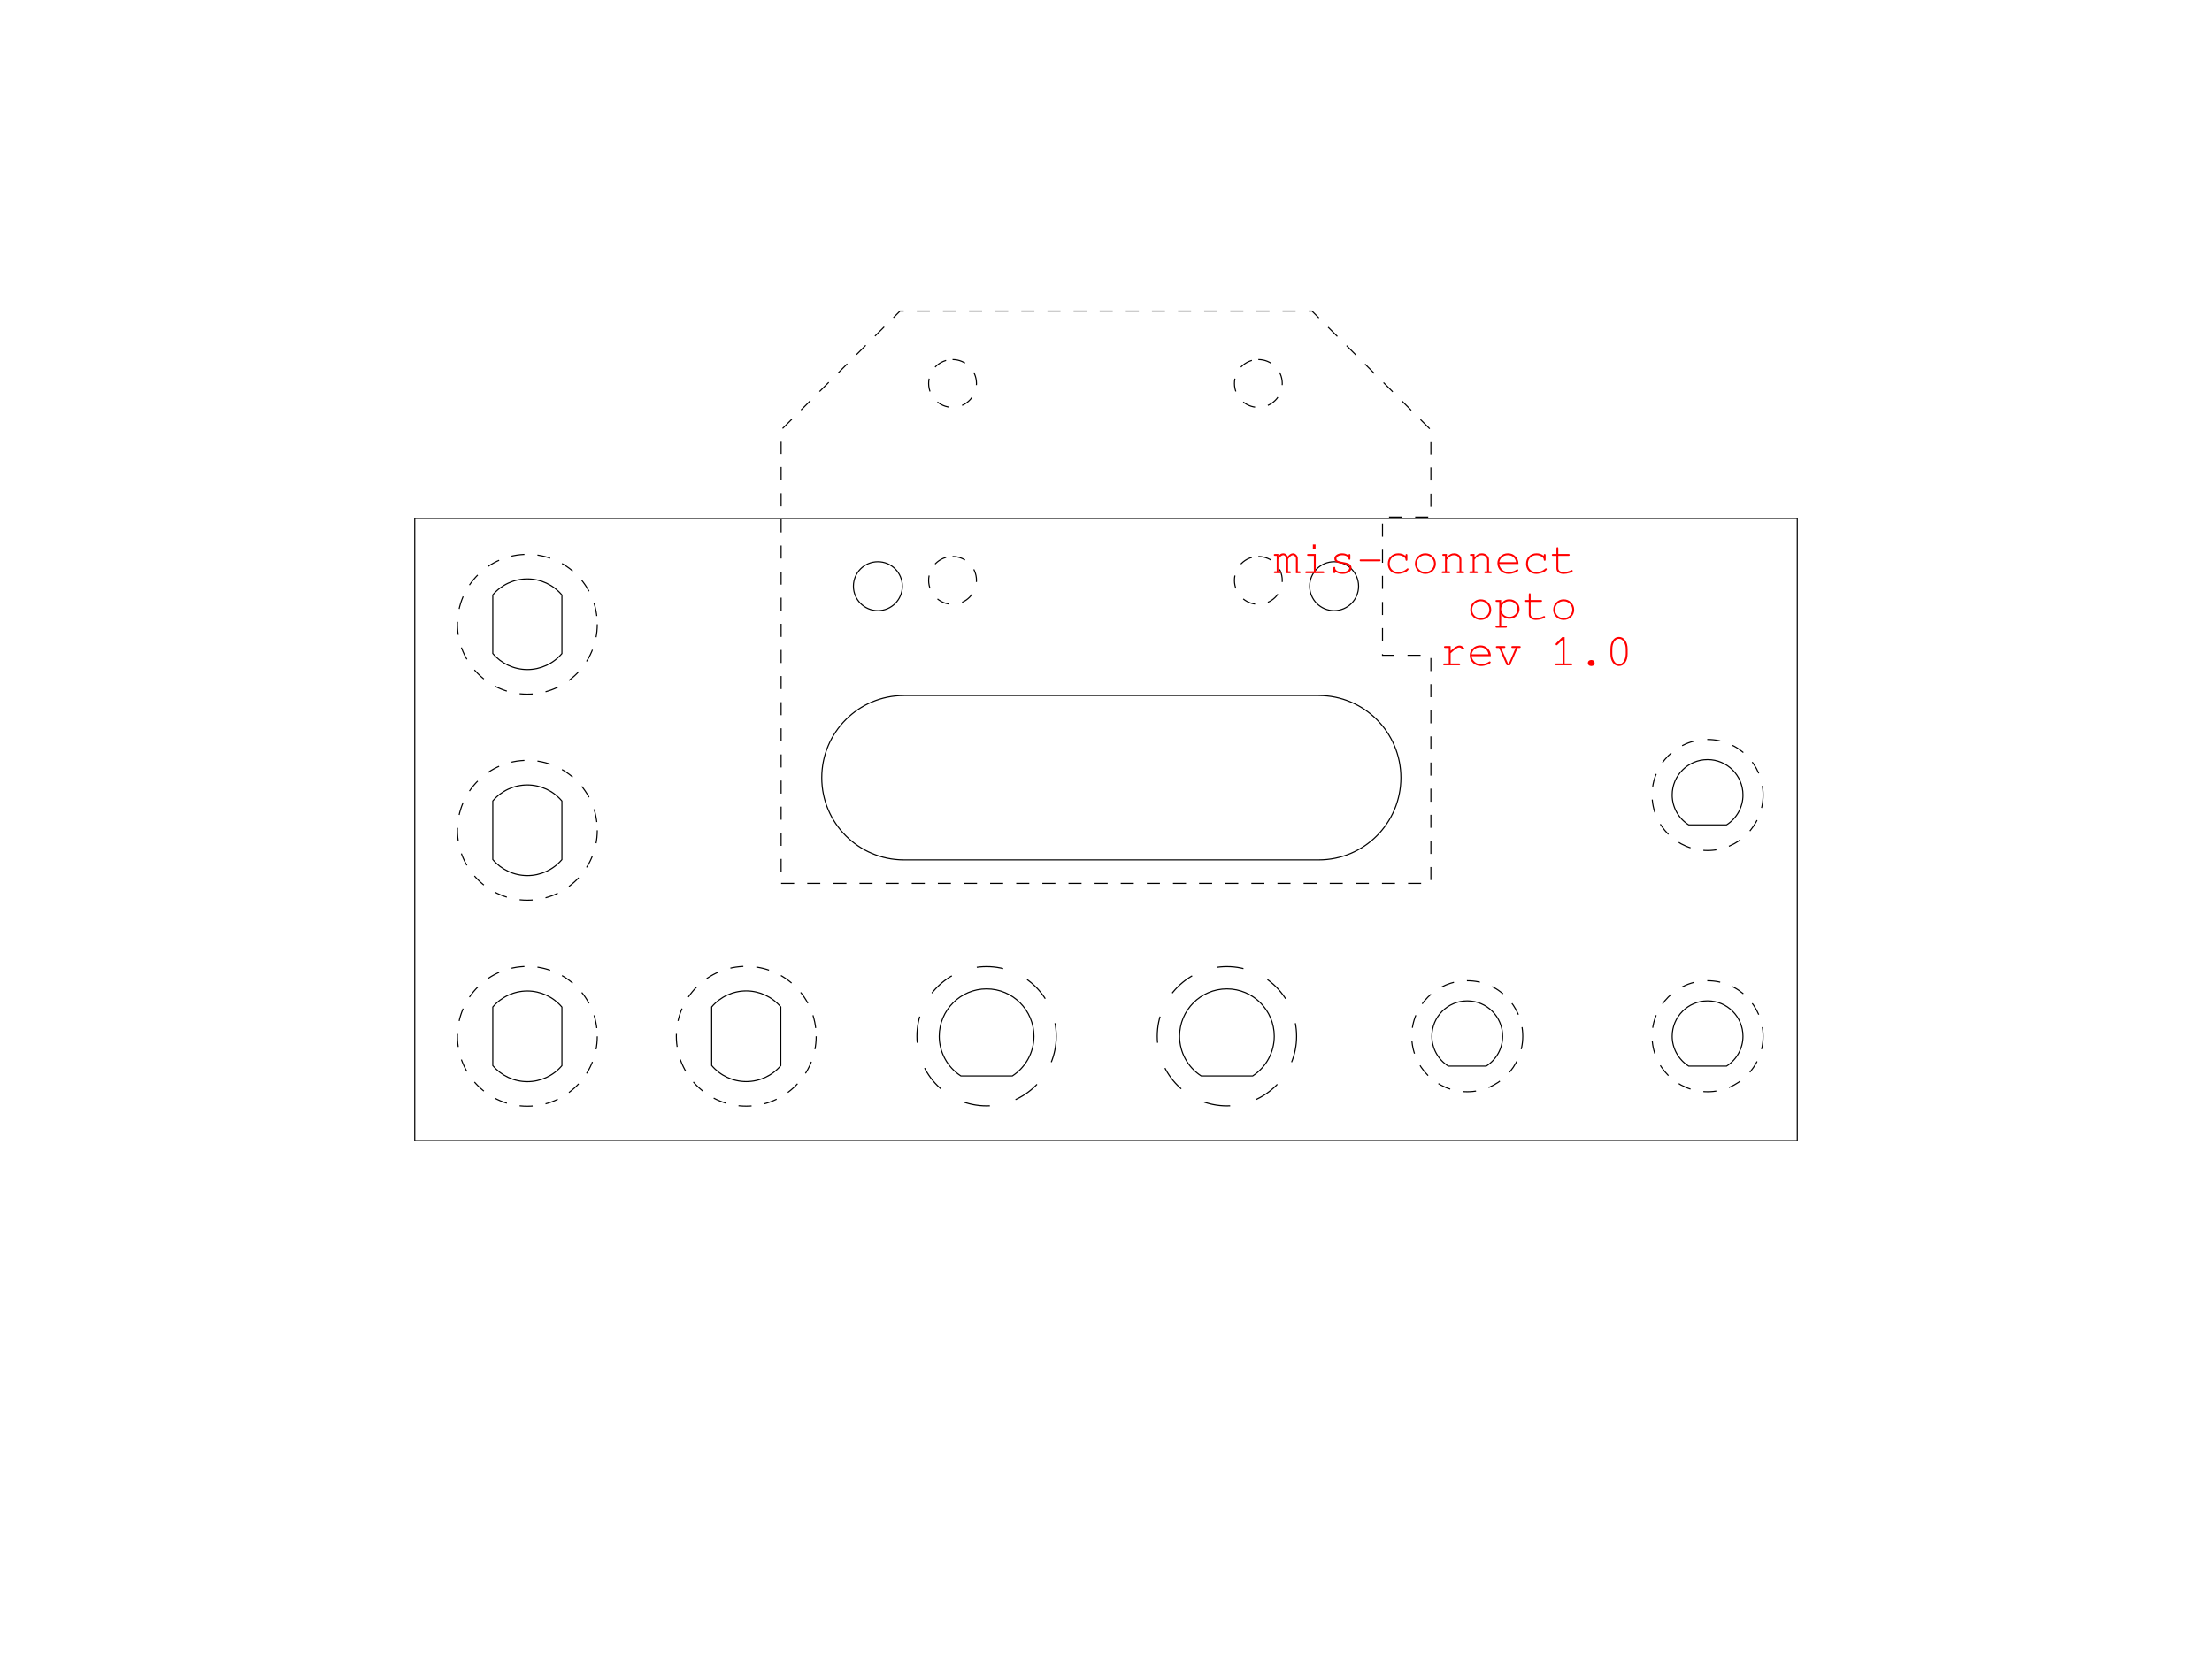
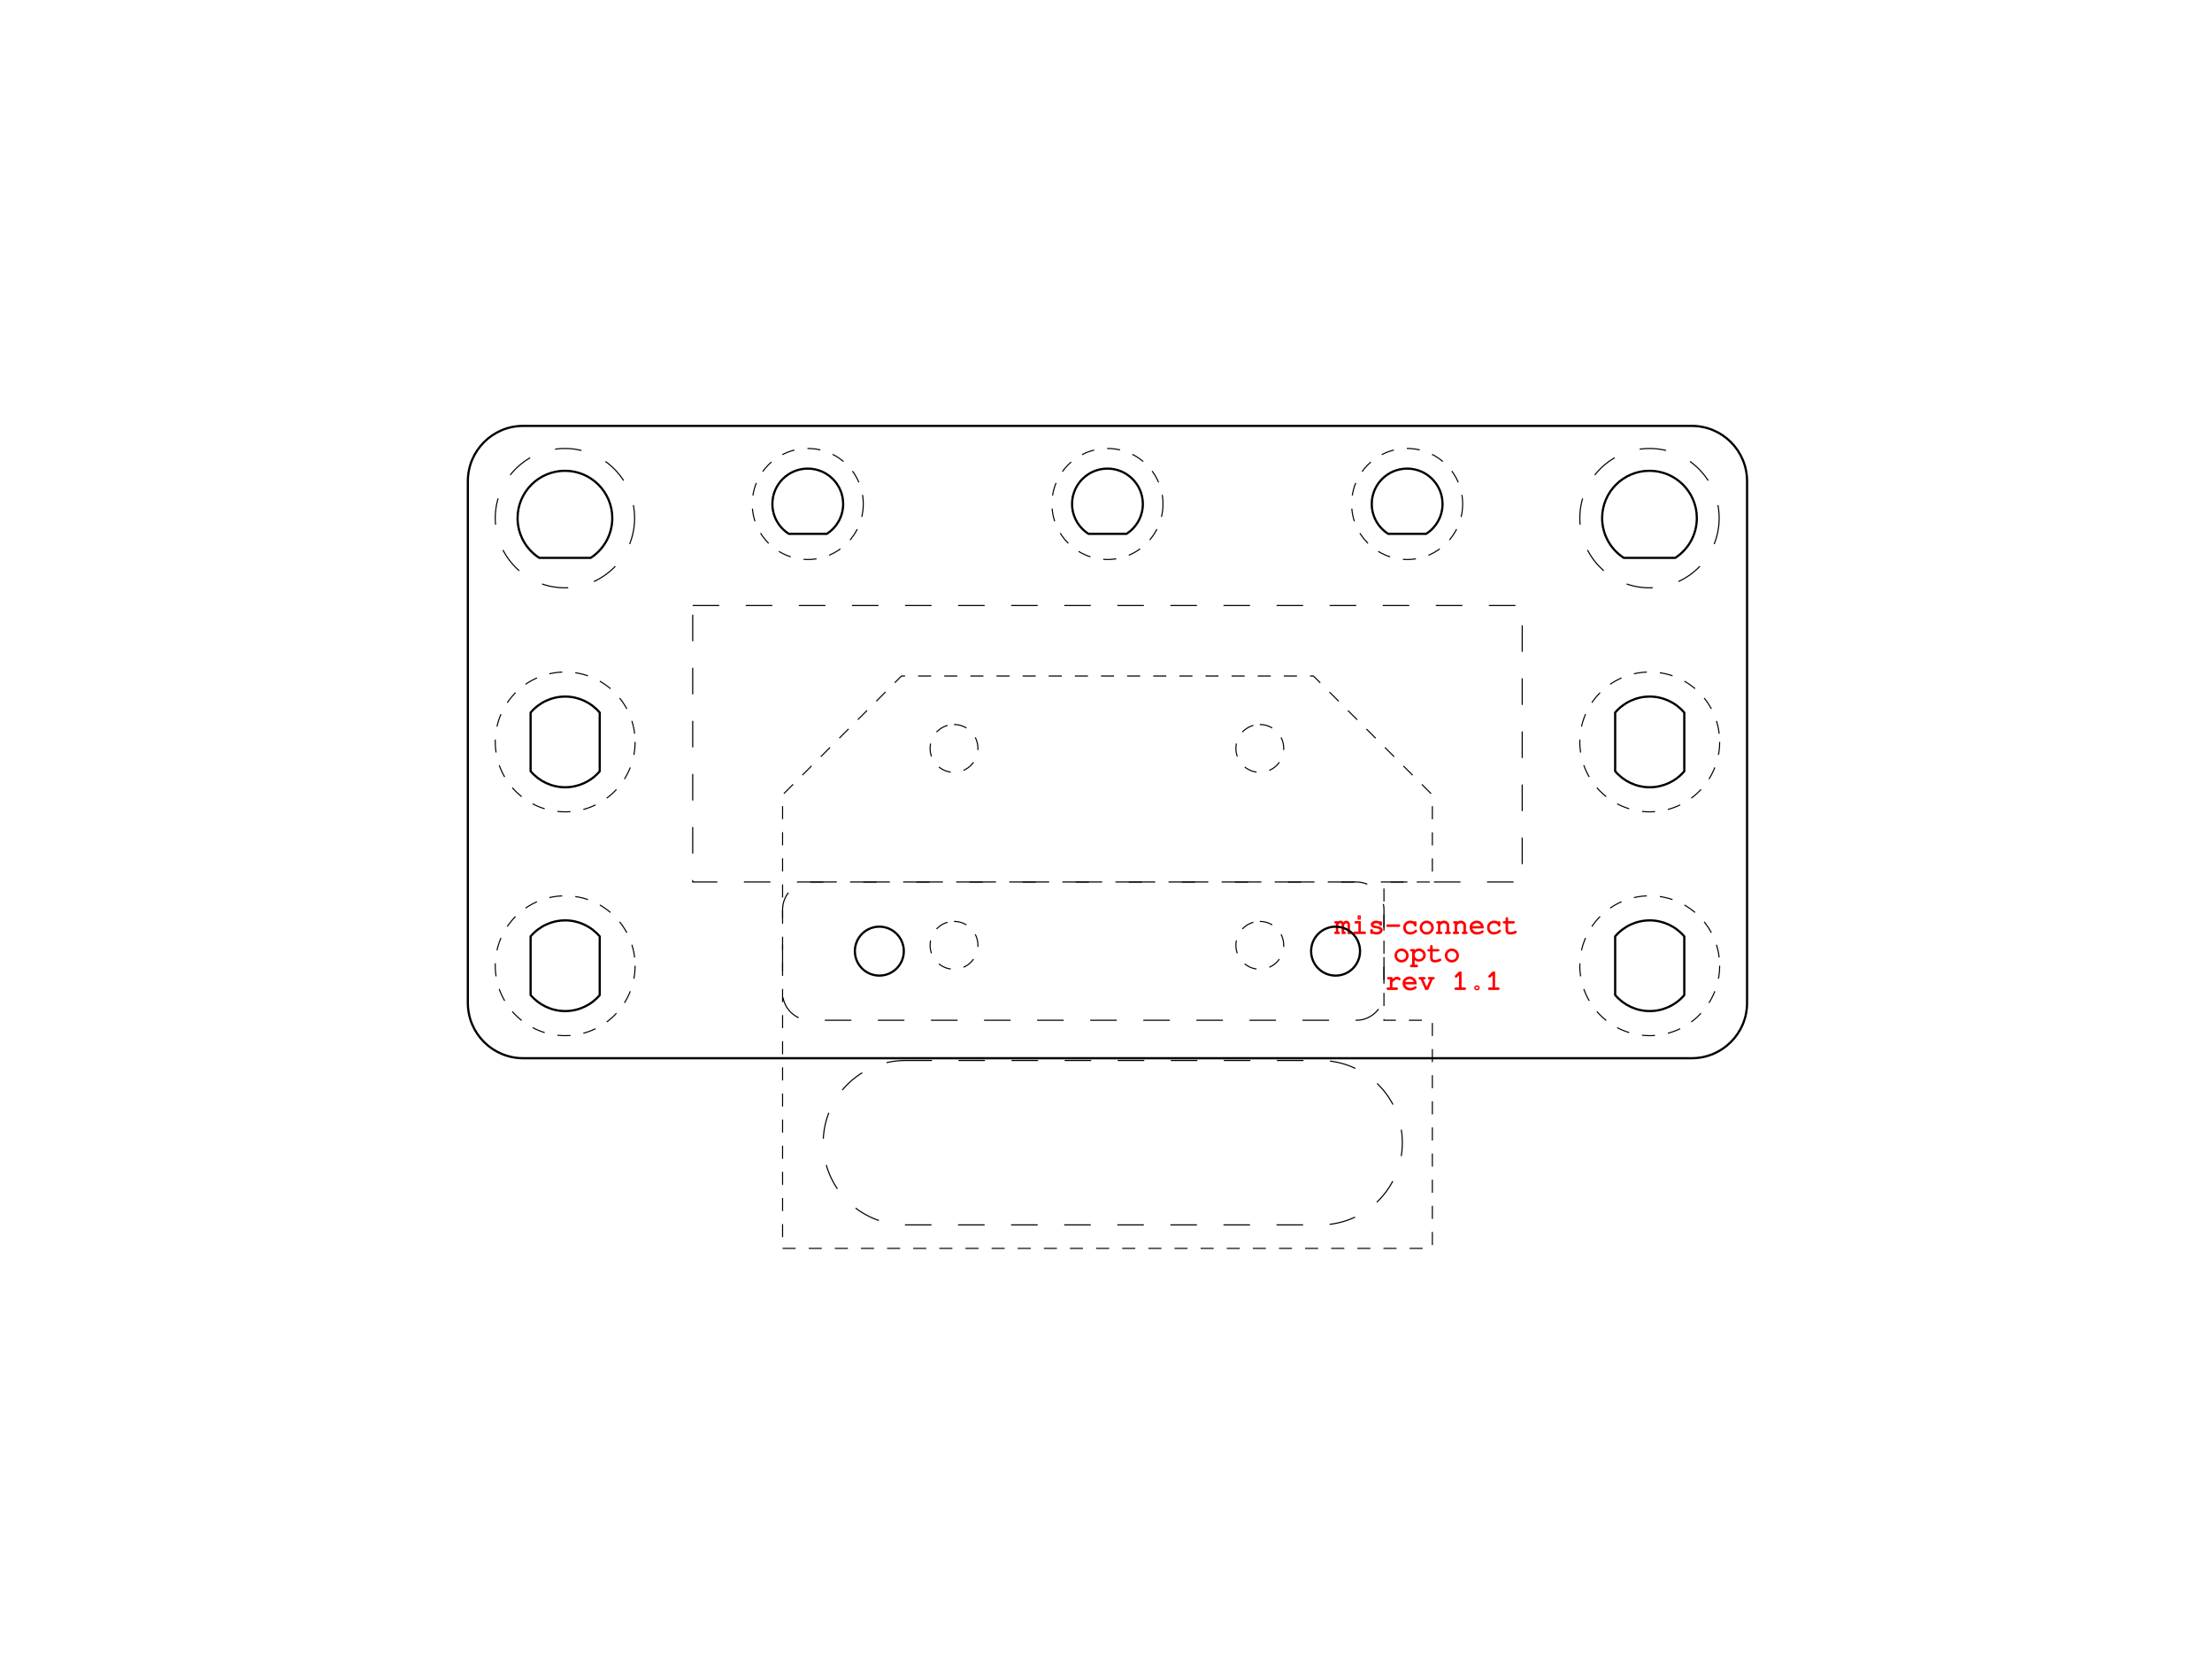
<svg xmlns="http://www.w3.org/2000/svg" width="8in" height="6in" viewBox="0 0 203.2 152.4" version="1.1" id="svg8">
  <defs id="defs2">
    <marker orient="auto" refY="0" refX="0" id="marker1348" style="overflow:visible">
      <path id="path1346" d="M 0,0 5,-5 -12.5,0 5,5 Z" style="fill:#000000;fill-opacity:1;fill-rule:evenodd;stroke:#000000;stroke-width:1pt;stroke-opacity:1" transform="matrix(0.8,0,0,0.8,10,0)" />
    </marker>
    <marker orient="auto" refY="0" refX="0" id="marker1296" style="overflow:visible">
      <path id="path1294" d="M 0,0 5,-5 -12.5,0 5,5 Z" style="fill:#000000;fill-opacity:1;fill-rule:evenodd;stroke:#000000;stroke-width:1pt;stroke-opacity:1" transform="matrix(0.8,0,0,0.8,10,0)" />
    </marker>
    <marker orient="auto" refY="0" refX="0" id="marker1250" style="overflow:visible">
      <path id="path1248" d="M 0,0 5,-5 -12.5,0 5,5 Z" style="fill:#000000;fill-opacity:1;fill-rule:evenodd;stroke:#000000;stroke-width:1pt;stroke-opacity:1" transform="matrix(0.8,0,0,0.8,10,0)" />
    </marker>
    <marker orient="auto" refY="0" refX="0" id="marker1210" style="overflow:visible">
      <path id="path1208" d="M 0,0 5,-5 -12.5,0 5,5 Z" style="fill:#000000;fill-opacity:1;fill-rule:evenodd;stroke:#000000;stroke-width:1pt;stroke-opacity:1" transform="matrix(0.8,0,0,0.8,10,0)" />
    </marker>
    <marker orient="auto" refY="0" refX="0" id="marker1176" style="overflow:visible">
      <path id="path1174" d="M 0,0 5,-5 -12.5,0 5,5 Z" style="fill:#000000;fill-opacity:1;fill-rule:evenodd;stroke:#000000;stroke-width:1pt;stroke-opacity:1" transform="matrix(0.8,0,0,0.8,10,0)" />
    </marker>
    <marker orient="auto" refY="0" refX="0" id="marker1148" style="overflow:visible">
      <path id="path1146" d="M 0,0 5,-5 -12.5,0 5,5 Z" style="fill:#000000;fill-opacity:1;fill-rule:evenodd;stroke:#000000;stroke-width:1pt;stroke-opacity:1" transform="matrix(0.8,0,0,0.8,10,0)" />
    </marker>
    <marker orient="auto" refY="0" refX="0" id="marker1126" style="overflow:visible">
      <path id="path1124" d="M 0,0 5,-5 -12.5,0 5,5 Z" style="fill:#000000;fill-opacity:1;fill-rule:evenodd;stroke:#000000;stroke-width:1pt;stroke-opacity:1" transform="matrix(0.8,0,0,0.8,10,0)" />
    </marker>
    <marker orient="auto" refY="0" refX="0" id="Arrow1Lstart" style="overflow:visible">
      <path id="path848" d="M 0,0 5,-5 -12.5,0 5,5 Z" style="fill:#000000;fill-opacity:1;fill-rule:evenodd;stroke:#000000;stroke-width:1pt;stroke-opacity:1" transform="matrix(0.8,0,0,0.8,10,0)" />
    </marker>
  </defs>
  <g id="layer1" transform="translate(0,-144.6)">
-     <g id="g2072" transform="translate(-39.40768,15.15603)">
-       <path id="path842" transform="matrix(0.2645833,0,0,0.2645833,0,195.4)" d="m 658.367,98.213 a 12.288,12.288 0 0 0 -12.289,12.289 12.288,12.288 0 0 0 5.719,10.367 h 13.162 a 12.288,12.288 0 0 0 5.695,-10.367 12.288,12.288 0 0 0 -12.287,-12.289 z" style="fill:none;fill-opacity:1;stroke:#000000;stroke-width:0.378;stroke-miterlimit:4;stroke-dasharray:none;stroke-dashoffset:0;stroke-opacity:1" />
-       <circle r="5.1" cy="224.637" cx="174.193" id="path842-9" style="fill:none;fill-opacity:1;stroke:#000000;stroke-width:0.1;stroke-miterlimit:4;stroke-dasharray:1.2, 1.2;stroke-dashoffset:0;stroke-opacity:1" />
+     <text xml:space="preserve" style="font-style:normal;font-variant:normal;font-weight:normal;font-stretch:normal;font-size:2.566px;line-height:1;font-family:FreeMono;-inkscape-font-specification:FreeMono;text-align:end;letter-spacing:0px;word-spacing:0px;text-anchor:end;fill:none;fill-opacity:1;stroke:#ff0000;stroke-width:0.127;stroke-opacity:1;stroke-miterlimit:4;stroke-dasharray:none;" x="136.451" y="230.342" id="text1222">
+       <tspan id="tspan1220" x="136.451" y="230.342" style="font-size:2.566px;text-align:center;text-anchor:middle;stroke-width:0.127;stroke:#ff0000;stroke-opacity:1;fill:none;stroke-miterlimit:4;stroke-dasharray:none;">mis-connect</tspan>
+       <tspan x="136.451" y="232.908" style="font-size:2.566px;text-align:center;text-anchor:middle;stroke-width:0.127;stroke:#ff0000;stroke-opacity:1;fill:none;stroke-miterlimit:4;stroke-dasharray:none;" id="tspan1224">opto</tspan>
+       <tspan x="136.451" y="235.474" style="font-size:2.566px;text-align:center;text-anchor:middle;stroke-width:0.127;stroke:#ff0000;stroke-opacity:1;fill:none;stroke-miterlimit:4;stroke-dasharray:none;" id="tspan1358">rev 1.1</tspan>
+     </text>
+     <rect style="fill:none;fill-opacity:1;stroke:#000000;stroke-width:0.102;stroke-miterlimit:4;stroke-dasharray:2.438, 2.438;stroke-dashoffset:0;stroke-opacity:1" id="rect836" width="53.2" height="15.1" x="75.622" y="242.02" ry="7.55" />
+     <path style="fill:none;fill-opacity:1;stroke:#000000;stroke-width:0.1;stroke-miterlimit:4;stroke-dasharray:1.2, 1.2;stroke-dashoffset:0;stroke-opacity:1" d="m 71.889,259.279 h 59.69 v -20.955 h -4.445 v -12.7 h 4.445 v -8.001 L 120.657,206.701 H 82.811 l -10.922,10.922 z" id="rect968" />
+     <circle style="fill:none;fill-opacity:1;stroke:#000000;stroke-width:0.203;stroke-miterlimit:4;stroke-dasharray:none;stroke-dashoffset:0;stroke-opacity:1" id="path1000" cx="-231.974" cy="80.779" r="2.248" transform="rotate(-90)" />
+     <circle style="fill:none;fill-opacity:1;stroke:#000000;stroke-width:0.203;stroke-miterlimit:4;stroke-dasharray:none;stroke-dashoffset:0;stroke-opacity:1" id="path1000-8" cx="-231.974" cy="122.689" r="2.248" transform="rotate(-90)" />
+     <g id="g1096" transform="rotate(-90,91.95518,322.4313)">
+       <circle r="2.197" cy="318.114" cx="182.946" id="path1063" style="fill:none;fill-opacity:1;stroke:#000000;stroke-width:0.1;stroke-miterlimit:4;stroke-dasharray:1.2, 1.2;stroke-dashoffset:0;stroke-opacity:1" />
+       <circle r="2.197" cy="318.114" cx="201.034" id="path1063-5" style="fill:none;fill-opacity:1;stroke:#000000;stroke-width:0.1;stroke-miterlimit:4;stroke-dasharray:1.2, 1.2;stroke-dashoffset:0;stroke-opacity:1" />
+       <circle r="2.197" cy="346.205" cx="182.946" id="path1063-0" style="fill:none;fill-opacity:1;stroke:#000000;stroke-width:0.1;stroke-miterlimit:4;stroke-dasharray:1.2, 1.2;stroke-dashoffset:0;stroke-opacity:1" />
+       <circle r="2.197" cy="346.205" cx="201.034" id="path1063-9" style="fill:none;fill-opacity:1;stroke:#000000;stroke-width:0.1;stroke-miterlimit:4;stroke-dasharray:1.2, 1.2;stroke-dashoffset:0;stroke-opacity:1" />
    </g>
-     <g id="g972" transform="translate(2.116659,1.745711)">
-       <path id="path842-8" d="m 154.746,234.796 a 3.251,3.251 0 0 0 -3.251,3.251 3.251,3.251 0 0 0 1.513,2.743 h 3.482 a 3.251,3.251 0 0 0 1.507,-2.743 3.251,3.251 0 0 0 -3.251,-3.251 z" style="fill:none;fill-opacity:1;stroke:#000000;stroke-width:0.1;stroke-miterlimit:4;stroke-dasharray:none;stroke-dashoffset:0;stroke-opacity:1" />
-       <circle r="5.1" cy="238.047" cx="154.746" id="path842-9-5" style="fill:none;fill-opacity:1;stroke:#000000;stroke-width:0.1;stroke-miterlimit:4;stroke-dasharray:1.2, 1.2;stroke-dashoffset:0;stroke-opacity:1" />
-     </g>
-     <g id="g2072-0" transform="translate(-17.33007,-7.00617)">
-       <path id="path842-96" transform="matrix(0.2645833,0,0,0.2645833,0,195.4)" d="m 658.367,98.213 a 12.288,12.288 0 0 0 -12.289,12.289 12.288,12.288 0 0 0 5.719,10.367 h 13.162 a 12.288,12.288 0 0 0 5.695,-10.367 12.288,12.288 0 0 0 -12.287,-12.289 z" style="fill:none;fill-opacity:1;stroke:#000000;stroke-width:0.378;stroke-miterlimit:4;stroke-dasharray:none;stroke-dashoffset:0;stroke-opacity:1" />
-       <circle r="5.1" cy="224.637" cx="174.193" id="path842-9-3" style="fill:none;fill-opacity:1;stroke:#000000;stroke-width:0.1;stroke-miterlimit:4;stroke-dasharray:1.2, 1.2;stroke-dashoffset:0;stroke-opacity:1" />
-     </g>
-     <g id="g2112" transform="translate(79.87192,-2.59777)">
-       <path id="path838-8" transform="matrix(0.2645833,0,0,0.2645833,0,195.4)" d="m -118.783,90.346 a 15.744,15.744 0 0 0 -12,5.557 v 20.352 a 15.744,15.744 0 0 0 12,5.58 15.744,15.744 0 0 0 12,-5.555 V 95.924 a 15.744,15.744 0 0 0 -12,-5.578 z" style="fill:none;fill-opacity:1;stroke:#000000;stroke-width:0.378;stroke-miterlimit:4;stroke-dasharray:none;stroke-dashoffset:0;stroke-opacity:1" />
-       <circle r="6.423" cy="223.47" cx="-31.428" id="path2105" style="fill:none;fill-opacity:1;stroke:#000000;stroke-width:0.1;stroke-miterlimit:4;stroke-dasharray:1.2, 1.2;stroke-dashoffset:0;stroke-opacity:1" />
-     </g>
-     <g id="g2112-8" transform="translate(79.87192,16.33029)">
-       <path id="path838-8-5" transform="matrix(0.2645833,0,0,0.2645833,0,195.4)" d="m -118.783,90.346 a 15.744,15.744 0 0 0 -12,5.557 v 20.352 a 15.744,15.744 0 0 0 12,5.58 15.744,15.744 0 0 0 12,-5.555 V 95.924 a 15.744,15.744 0 0 0 -12,-5.578 z" style="fill:none;fill-opacity:1;stroke:#000000;stroke-width:0.378;stroke-miterlimit:4;stroke-dasharray:none;stroke-dashoffset:0;stroke-opacity:1" />
-       <circle r="6.423" cy="223.47" cx="-31.428" id="path2105-6" style="fill:none;fill-opacity:1;stroke:#000000;stroke-width:0.1;stroke-miterlimit:4;stroke-dasharray:1.2, 1.2;stroke-dashoffset:0;stroke-opacity:1" />
-     </g>
-     <g id="g2112-1" transform="translate(79.87192,-21.52581)">
-       <path id="path838-8-1" transform="matrix(0.2645833,0,0,0.2645833,0,195.4)" d="m -118.783,90.346 a 15.744,15.744 0 0 0 -12,5.557 v 20.352 a 15.744,15.744 0 0 0 12,5.58 15.744,15.744 0 0 0 12,-5.555 V 95.924 a 15.744,15.744 0 0 0 -12,-5.578 z" style="fill:none;fill-opacity:1;stroke:#000000;stroke-width:0.378;stroke-miterlimit:4;stroke-dasharray:none;stroke-dashoffset:0;stroke-opacity:1" />
-       <circle r="6.423" cy="223.47" cx="-31.428" id="path2105-5" style="fill:none;fill-opacity:1;stroke:#000000;stroke-width:0.1;stroke-miterlimit:4;stroke-dasharray:1.2, 1.2;stroke-dashoffset:0;stroke-opacity:1" />
-     </g>
-     <g id="g2112-9" transform="translate(99.98024,16.32319)">
-       <path id="path838-8-8" transform="matrix(0.2645833,0,0,0.2645833,0,195.4)" d="m -118.783,90.346 a 15.744,15.744 0 0 0 -12,5.557 v 20.352 a 15.744,15.744 0 0 0 12,5.58 15.744,15.744 0 0 0 12,-5.555 V 95.924 a 15.744,15.744 0 0 0 -12,-5.578 z" style="fill:none;fill-opacity:1;stroke:#000000;stroke-width:0.378;stroke-miterlimit:4;stroke-dasharray:none;stroke-dashoffset:0;stroke-opacity:1" />
-       <circle r="6.423" cy="223.47" cx="-31.428" id="path2105-4" style="fill:none;fill-opacity:1;stroke:#000000;stroke-width:0.1;stroke-miterlimit:4;stroke-dasharray:1.2, 1.2;stroke-dashoffset:0;stroke-opacity:1" />
-     </g>
-     <g id="g1246" transform="translate(-55.24495,131.9521)">
-       <rect ry="7.55" y="76.541" x="130.734" height="15.1" width="53.2" id="rect836" style="fill:none;fill-opacity:1;stroke:#000000;stroke-width:0.1;stroke-miterlimit:4;stroke-dasharray:none;stroke-dashoffset:0;stroke-opacity:1" />
-       <g transform="rotate(-90,80.64495,190.955)" id="g1113">
-         <path style="fill:none;fill-opacity:1;stroke:#000000;stroke-width:0.378;stroke-miterlimit:4;stroke-dasharray:4.535, 4.535;stroke-dashoffset:0;stroke-opacity:1" d="M 672,158.4 V 384 h 79.199 v -16.801 h 48 V 384 h 30.24 l 41.279,-41.279 V 199.682 l -41.279,-41.281 z" transform="matrix(0.2645833,0,0,0.2645833,0,195.4)" id="rect968" />
-         <circle style="fill:none;fill-opacity:1;stroke:#000000;stroke-width:0.1;stroke-miterlimit:4;stroke-dasharray:none;stroke-dashoffset:0;stroke-opacity:1" id="path1000" cx="205.105" cy="246.2" r="2.248" />
-         <circle style="fill:none;fill-opacity:1;stroke:#000000;stroke-width:0.1;stroke-miterlimit:4;stroke-dasharray:none;stroke-dashoffset:0;stroke-opacity:1" id="path1000-8" cx="205.105" cy="288.11" r="2.248" />
-         <g id="g1096" transform="translate(22.69242,-65.0547)">
-           <circle r="2.197" cy="318.114" cx="182.946" id="path1063" style="fill:none;fill-opacity:1;stroke:#000000;stroke-width:0.1;stroke-miterlimit:4;stroke-dasharray:1.2, 1.2;stroke-dashoffset:0;stroke-opacity:1" />
-           <circle r="2.197" cy="318.114" cx="201.034" id="path1063-5" style="fill:none;fill-opacity:1;stroke:#000000;stroke-width:0.1;stroke-miterlimit:4;stroke-dasharray:1.2, 1.2;stroke-dashoffset:0;stroke-opacity:1" />
-           <circle r="2.197" cy="346.205" cx="182.946" id="path1063-0" style="fill:none;fill-opacity:1;stroke:#000000;stroke-width:0.1;stroke-miterlimit:4;stroke-dasharray:1.2, 1.2;stroke-dashoffset:0;stroke-opacity:1" />
-           <circle r="2.197" cy="346.205" cx="201.034" id="path1063-9" style="fill:none;fill-opacity:1;stroke:#000000;stroke-width:0.1;stroke-miterlimit:4;stroke-dasharray:1.2, 1.2;stroke-dashoffset:0;stroke-opacity:1" />
-         </g>
-       </g>
-     </g>
-     <rect style="fill:none;fill-opacity:1;stroke:#000000;stroke-width:0.1;stroke-miterlimit:4;stroke-dasharray:none;stroke-dashoffset:0;stroke-opacity:1" id="rect1136" width="127" height="57.15" x="38.1" y="192.226" />
-     <text xml:space="preserve" style="font-style:normal;font-variant:normal;font-weight:normal;font-stretch:normal;font-size:4.233px;line-height:1;font-family:FreeMono;-inkscape-font-specification:FreeMono;text-align:end;letter-spacing:0px;word-spacing:0px;text-anchor:end;fill:#ff0000;fill-opacity:1;stroke:none;stroke-width:0.265;" x="162.691" y="197.253" id="text1222">
-       <tspan id="tspan1220" x="162.691" y="197.253" style="font-size:4.233px;text-align:end;text-anchor:end;stroke-width:0.265;fill:#ff0000;fill-opacity:1;">mis-connect</tspan>
-       <tspan x="162.691" y="201.486" style="font-size:4.233px;text-align:end;text-anchor:end;stroke-width:0.265;fill:#ff0000;fill-opacity:1;" id="tspan1224">opto</tspan>
-       <tspan x="162.691" y="205.719" style="font-size:4.233px;text-align:end;text-anchor:end;stroke-width:0.265;fill:#ff0000;fill-opacity:1;" id="tspan1358">rev 1.0</tspan>
-     </text>
-     <g id="g977" transform="translate(-10.97,-8.30652)">
-       <path id="path977" transform="matrix(0.2645833,0,0,0.2645833,0,144.6)" d="m 384,374.738 a 16.441,16.441 0 0 0 -16.441,16.439 16.441,16.441 0 0 0 7.527,13.797 H 392.938 A 16.441,16.441 0 0 0 400.441,391.178 16.441,16.441 0 0 0 384,374.738 Z" style="fill:none;fill-opacity:1;stroke:#000000;stroke-width:0.378;stroke-miterlimit:4;stroke-dasharray:none;stroke-dashoffset:0;stroke-opacity:1" />
-       <circle r="6.4" cy="248.099" cx="101.6" id="path966" style="fill:none;fill-opacity:1;stroke:#000000;stroke-width:0.102;stroke-miterlimit:4;stroke-dasharray:2.438, 2.438;stroke-dashoffset:0;stroke-opacity:1" />
-     </g>
-     <g transform="translate(11.10761,-8.30652)" id="g977-8">
-       <path id="path977-8" transform="matrix(0.2645833,0,0,0.2645833,0,144.6)" d="m 384,374.738 a 16.441,16.441 0 0 0 -16.441,16.439 16.441,16.441 0 0 0 7.527,13.797 H 392.938 A 16.441,16.441 0 0 0 400.441,391.178 16.441,16.441 0 0 0 384,374.738 Z" style="fill:none;fill-opacity:1;stroke:#000000;stroke-width:0.378;stroke-miterlimit:4;stroke-dasharray:none;stroke-dashoffset:0;stroke-opacity:1" />
-       <circle r="6.4" cy="248.099" cx="101.6" id="path966-5" style="fill:none;fill-opacity:1;stroke:#000000;stroke-width:0.102;stroke-miterlimit:4;stroke-dasharray:2.438, 2.438;stroke-dashoffset:0;stroke-opacity:1" />
-     </g>
+     <rect style="fill:none;fill-opacity:1;stroke:#000000;stroke-width:0.203;stroke-miterlimit:4;stroke-dasharray:none;stroke-dashoffset:0;stroke-opacity:1" id="rect1136" width="117.512" height="58.085" x="42.978" y="183.725" rx="5.08" ry="5.08" />
+     <rect style="fill:none;fill-opacity:1;stroke:#000000;stroke-width:0.102;stroke-miterlimit:4;stroke-dasharray:2.438, 2.438;stroke-dashoffset:0;stroke-opacity:1" id="rect967" width="76.2" height="25.4" x="63.634" y="200.224" />
+     <rect style="fill:none;fill-opacity:1;stroke:#000000;stroke-width:0.102;stroke-miterlimit:4;stroke-dasharray:2.438, 2.438;stroke-dashoffset:0;stroke-opacity:1" id="rect979" width="55.245" height="12.7" x="71.889" y="225.624" rx="2.54" ry="2.54" />
+     <path style="fill:none;fill-opacity:1;stroke:#000000;stroke-width:0.203;stroke-miterlimit:4;stroke-dasharray:none;stroke-dashoffset:0;stroke-opacity:1" d="m 129.264,187.647 a 3.251,3.251 0 0 0 -3.251,3.251 3.251,3.251 0 0 0 1.513,2.743 h 3.482 a 3.251,3.251 0 0 0 1.507,-2.743 3.251,3.251 0 0 0 -3.251,-3.251 z" id="path842" />
+     <circle style="fill:none;fill-opacity:1;stroke:#000000;stroke-width:0.1;stroke-miterlimit:4;stroke-dasharray:1.2, 1.2;stroke-dashoffset:0;stroke-opacity:1" id="path842-9" cx="129.264" cy="190.898" r="5.1" />
+     <path style="fill:none;fill-opacity:1;stroke:#000000;stroke-width:0.203;stroke-miterlimit:4;stroke-dasharray:none;stroke-dashoffset:0;stroke-opacity:1" d="m 74.204,187.647 a 3.251,3.251 0 0 0 -3.251,3.251 3.251,3.251 0 0 0 1.513,2.743 h 3.482 a 3.251,3.251 0 0 0 1.507,-2.743 3.251,3.251 0 0 0 -3.251,-3.251 z" id="path842-8" />
+     <circle style="fill:none;fill-opacity:1;stroke:#000000;stroke-width:0.1;stroke-miterlimit:4;stroke-dasharray:1.2, 1.2;stroke-dashoffset:0;stroke-opacity:1" id="path842-9-5" cx="74.204" cy="190.898" r="5.1" />
+     <path style="fill:none;fill-opacity:1;stroke:#000000;stroke-width:0.203;stroke-miterlimit:4;stroke-dasharray:none;stroke-dashoffset:0;stroke-opacity:1" d="m 101.734,187.647 a 3.251,3.251 0 0 0 -3.251,3.251 3.251,3.251 0 0 0 1.513,2.743 h 3.482 a 3.251,3.251 0 0 0 1.507,-2.743 3.251,3.251 0 0 0 -3.251,-3.251 z" id="path842-96" />
+     <circle style="fill:none;fill-opacity:1;stroke:#000000;stroke-width:0.1;stroke-miterlimit:4;stroke-dasharray:1.2, 1.2;stroke-dashoffset:0;stroke-opacity:1" id="path842-9-3" cx="101.734" cy="190.898" r="5.1" />
+     <path style="fill:none;fill-opacity:1;stroke:#000000;stroke-width:0.203;stroke-miterlimit:4;stroke-dasharray:none;stroke-dashoffset:0;stroke-opacity:1" d="m 51.918,208.589 a 4.166,4.166 0 0 0 -3.175,1.47 v 5.385 a 4.166,4.166 0 0 0 3.175,1.476 4.166,4.166 0 0 0 3.175,-1.47 v -5.386 a 4.166,4.166 0 0 0 -3.175,-1.476 z" id="path838-8" />
+     <circle style="fill:none;fill-opacity:1;stroke:#000000;stroke-width:0.1;stroke-miterlimit:4;stroke-dasharray:1.2, 1.2;stroke-dashoffset:0;stroke-opacity:1" id="path2105" cx="51.919" cy="212.755" r="6.423" />
+     <path style="fill:none;fill-opacity:1;stroke:#000000;stroke-width:0.203;stroke-miterlimit:4;stroke-dasharray:none;stroke-dashoffset:0;stroke-opacity:1" d="m 51.918,229.149 a 4.166,4.166 0 0 0 -3.175,1.47 v 5.385 a 4.166,4.166 0 0 0 3.175,1.476 4.166,4.166 0 0 0 3.175,-1.47 v -5.386 a 4.166,4.166 0 0 0 -3.175,-1.476 z" id="path838-8-1" />
+     <circle style="fill:none;fill-opacity:1;stroke:#000000;stroke-width:0.1;stroke-miterlimit:4;stroke-dasharray:1.2, 1.2;stroke-dashoffset:0;stroke-opacity:1" id="path2105-5" cx="51.919" cy="233.315" r="6.423" />
+     <path style="fill:none;fill-opacity:1;stroke:#000000;stroke-width:0.203;stroke-miterlimit:4;stroke-dasharray:none;stroke-dashoffset:0;stroke-opacity:1" d="m 51.896,187.848 a 4.35,4.35 0 0 0 -4.35,4.35 4.35,4.35 0 0 0 1.992,3.65 h 4.723 a 4.35,4.35 0 0 0 1.985,-3.65 4.35,4.35 0 0 0 -4.35,-4.35 z" id="path977" />
+     <circle style="fill:none;fill-opacity:1;stroke:#000000;stroke-width:0.102;stroke-miterlimit:4;stroke-dasharray:2.438, 2.438;stroke-dashoffset:0;stroke-opacity:1" id="path966" cx="51.896" cy="192.198" r="6.4" />
+     <path style="fill:none;fill-opacity:1;stroke:#000000;stroke-width:0.203;stroke-miterlimit:4;stroke-dasharray:none;stroke-dashoffset:0;stroke-opacity:1" d="m 151.548,208.589 a 4.166,4.166 0 0 0 -3.175,1.47 v 5.385 a 4.166,4.166 0 0 0 3.175,1.476 4.166,4.166 0 0 0 3.175,-1.47 v -5.386 a 4.166,4.166 0 0 0 -3.175,-1.476 z" id="path838-8-4" />
+     <circle style="fill:none;fill-opacity:1;stroke:#000000;stroke-width:0.1;stroke-miterlimit:4;stroke-dasharray:1.2, 1.2;stroke-dashoffset:0;stroke-opacity:1" id="path2105-7" cx="151.549" cy="212.755" r="6.423" />
+     <path style="fill:none;fill-opacity:1;stroke:#000000;stroke-width:0.203;stroke-miterlimit:4;stroke-dasharray:none;stroke-dashoffset:0;stroke-opacity:1" d="m 151.548,229.149 a 4.166,4.166 0 0 0 -3.175,1.47 v 5.385 a 4.166,4.166 0 0 0 3.175,1.476 4.166,4.166 0 0 0 3.175,-1.47 v -5.386 a 4.166,4.166 0 0 0 -3.175,-1.476 z" id="path838-8-1-3" />
+     <circle style="fill:none;fill-opacity:1;stroke:#000000;stroke-width:0.1;stroke-miterlimit:4;stroke-dasharray:1.2, 1.2;stroke-dashoffset:0;stroke-opacity:1" id="path2105-5-1" cx="151.549" cy="233.315" r="6.423" />
+     <path style="fill:none;fill-opacity:1;stroke:#000000;stroke-width:0.203;stroke-miterlimit:4;stroke-dasharray:none;stroke-dashoffset:0;stroke-opacity:1" d="m 151.526,187.848 a 4.35,4.35 0 0 0 -4.35,4.35 4.35,4.35 0 0 0 1.992,3.65 h 4.723 a 4.35,4.35 0 0 0 1.985,-3.65 4.35,4.35 0 0 0 -4.35,-4.35 z" id="path977-5" />
+     <circle style="fill:none;fill-opacity:1;stroke:#000000;stroke-width:0.102;stroke-miterlimit:4;stroke-dasharray:2.438, 2.438;stroke-dashoffset:0;stroke-opacity:1" id="path966-9" cx="151.526" cy="192.198" r="6.4" />
  </g>
</svg>
